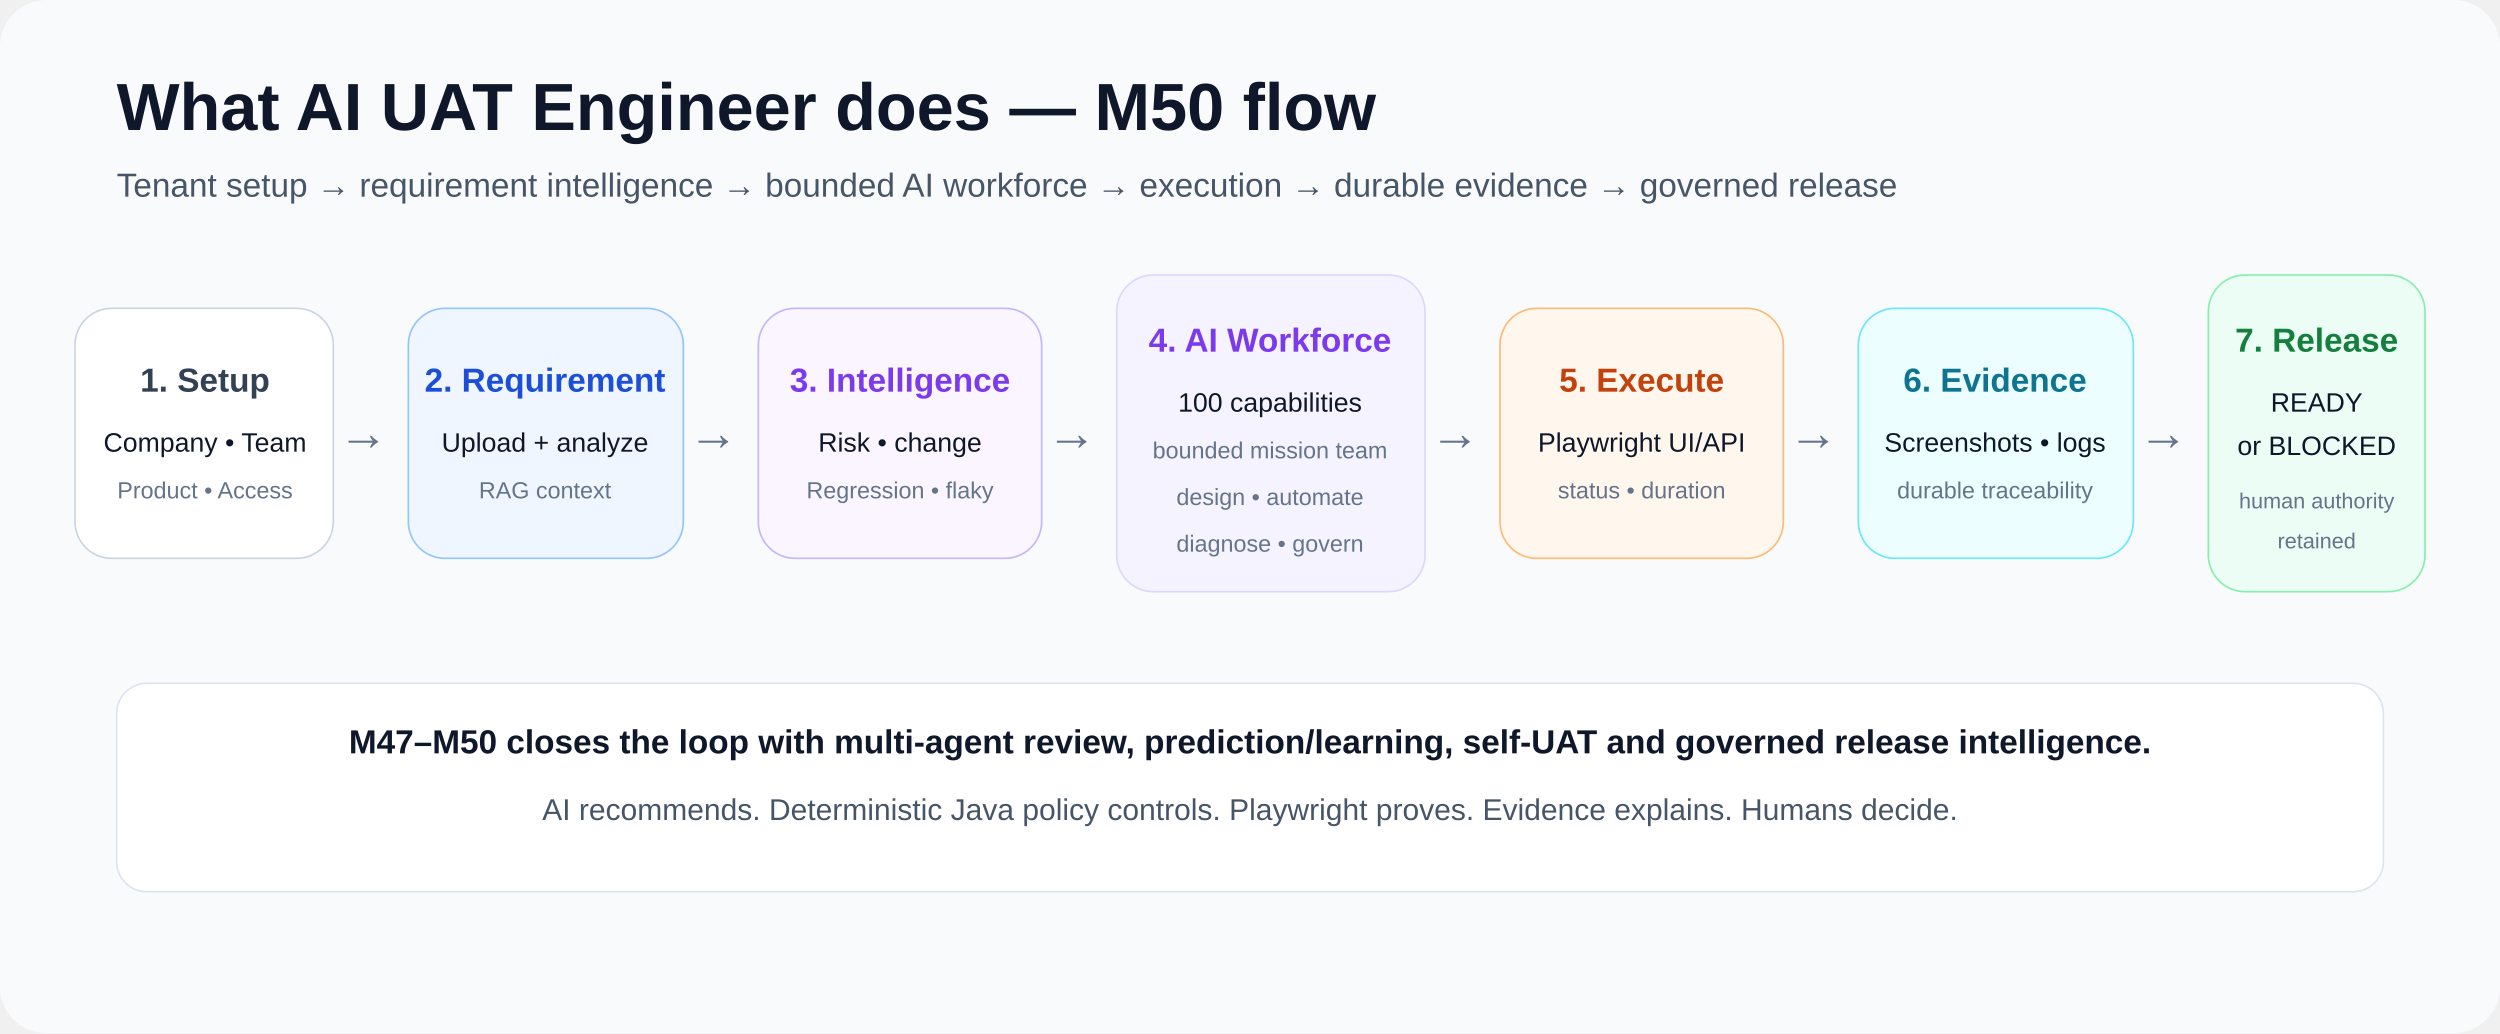
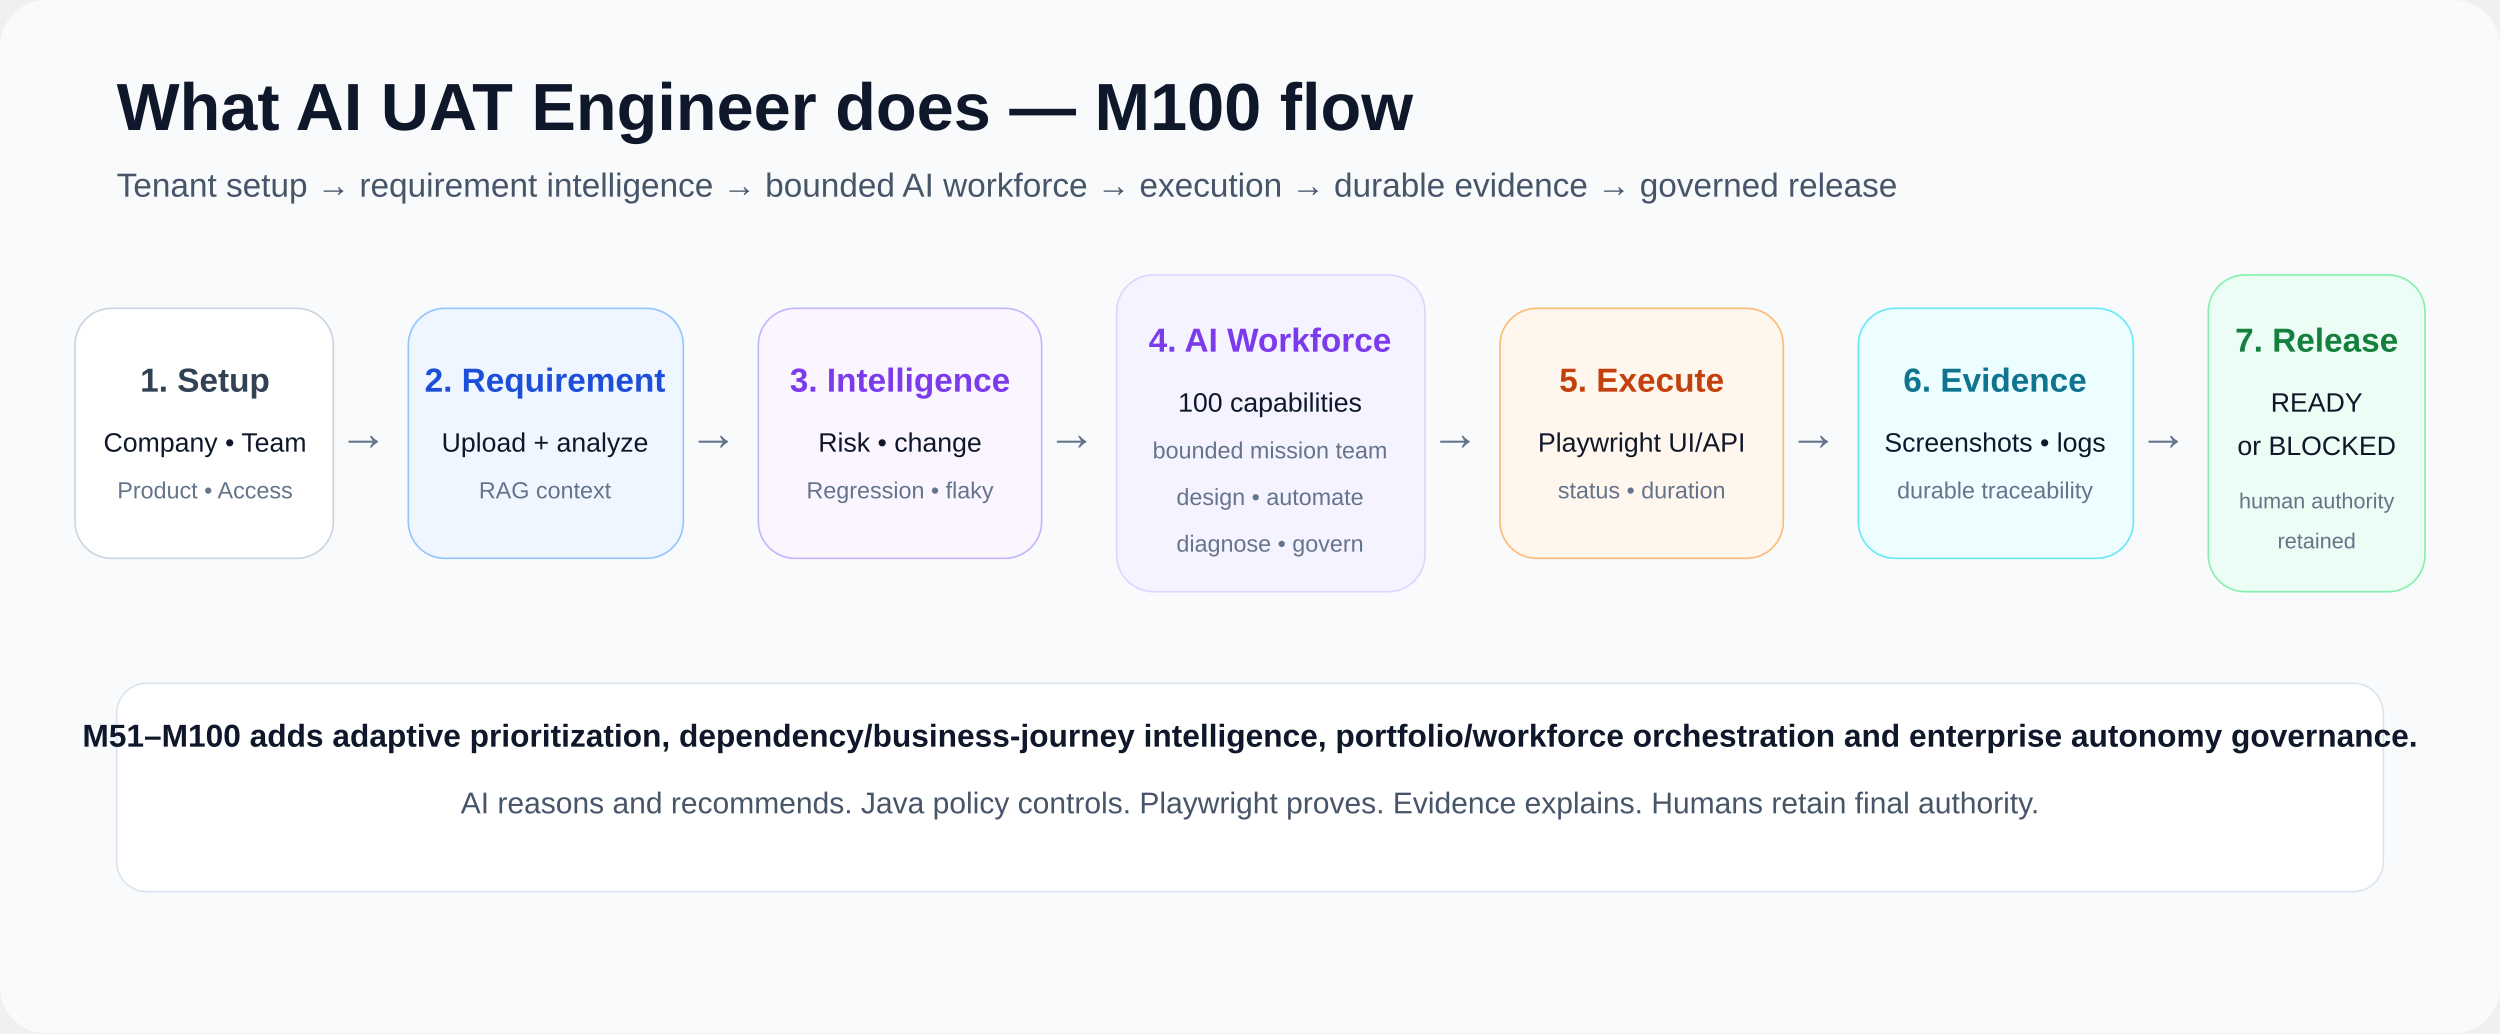
<svg xmlns="http://www.w3.org/2000/svg" width="1500" height="620" viewBox="0 0 1500 620">
  <rect width="1500" height="620" rx="28" fill="#f8fafc" />
-   <text x="70" y="78" fill="#0f172a" font-family="Arial,sans-serif" font-size="40" font-weight="700">What AI UAT Engineer does — M50 flow</text>
+   <text x="70" y="78" fill="#0f172a" font-family="Arial,sans-serif" font-size="40" font-weight="700">What AI UAT Engineer does — M100 flow</text>
  <text x="70" y="118" fill="#475569" font-family="Arial,sans-serif" font-size="20">Tenant setup → requirement intelligence → bounded AI workforce → execution → durable evidence → governed release</text>
  <g font-family="Arial,sans-serif" text-anchor="middle">
    <g transform="translate(45 185)">
      <rect width="155" height="150" rx="22" fill="#fff" stroke="#cbd5e1" />
      <text x="78" y="50" fill="#334155" font-size="20" font-weight="700">1. Setup</text>
      <text x="78" y="86" fill="#0f172a" font-size="16">Company • Team</text>
      <text x="78" y="114" fill="#64748b" font-size="14">Product • Access</text>
    </g>
    <text x="218" y="270" fill="#64748b" font-size="30">→</text>
    <g transform="translate(245 185)">
      <rect width="165" height="150" rx="22" fill="#eff6ff" stroke="#93c5fd" />
      <text x="82" y="50" fill="#1d4ed8" font-size="20" font-weight="700">2. Requirement</text>
      <text x="82" y="86" fill="#0f172a" font-size="16">Upload + analyze</text>
      <text x="82" y="114" fill="#64748b" font-size="14">RAG context</text>
    </g>
    <text x="428" y="270" fill="#64748b" font-size="30">→</text>
    <g transform="translate(455 185)">
      <rect width="170" height="150" rx="22" fill="#faf5ff" stroke="#c4b5fd" />
      <text x="85" y="50" fill="#7c3aed" font-size="20" font-weight="700">3. Intelligence</text>
      <text x="85" y="86" fill="#0f172a" font-size="16">Risk • change</text>
      <text x="85" y="114" fill="#64748b" font-size="14">Regression • flaky</text>
    </g>
    <text x="643" y="270" fill="#64748b" font-size="30">→</text>
    <g transform="translate(670 165)">
      <rect width="185" height="190" rx="22" fill="#f5f3ff" stroke="#ddd6fe" />
      <text x="92" y="46" fill="#7c3aed" font-size="20" font-weight="700">4. AI Workforce</text>
      <text x="92" y="82" fill="#0f172a" font-size="16">100 capabilities</text>
      <text x="92" y="110" fill="#64748b" font-size="14">bounded mission team</text>
      <text x="92" y="138" fill="#64748b" font-size="14">design • automate</text>
      <text x="92" y="166" fill="#64748b" font-size="14">diagnose • govern</text>
    </g>
    <text x="873" y="270" fill="#64748b" font-size="30">→</text>
    <g transform="translate(900 185)">
      <rect width="170" height="150" rx="22" fill="#fff7ed" stroke="#fdba74" />
      <text x="85" y="50" fill="#c2410c" font-size="20" font-weight="700">5. Execute</text>
      <text x="85" y="86" fill="#0f172a" font-size="16">Playwright UI/API</text>
      <text x="85" y="114" fill="#64748b" font-size="14">status • duration</text>
    </g>
    <text x="1088" y="270" fill="#64748b" font-size="30">→</text>
    <g transform="translate(1115 185)">
      <rect width="165" height="150" rx="22" fill="#ecfeff" stroke="#67e8f9" />
      <text x="82" y="50" fill="#0e7490" font-size="20" font-weight="700">6. Evidence</text>
      <text x="82" y="86" fill="#0f172a" font-size="16">Screenshots • logs</text>
      <text x="82" y="114" fill="#64748b" font-size="14">durable traceability</text>
    </g>
    <text x="1298" y="270" fill="#64748b" font-size="30">→</text>
    <g transform="translate(1325 165)">
      <rect width="130" height="190" rx="22" fill="#ecfdf5" stroke="#86efac" />
      <text x="65" y="46" fill="#15803d" font-size="20" font-weight="700">7. Release</text>
      <text x="65" y="82" fill="#0f172a" font-size="16">READY</text>
      <text x="65" y="108" fill="#0f172a" font-size="16">or BLOCKED</text>
      <text x="65" y="140" fill="#64748b" font-size="13">human authority</text>
      <text x="65" y="164" fill="#64748b" font-size="13">retained</text>
    </g>
  </g>
  <rect x="70" y="410" width="1360" height="125" rx="18" fill="#fff" stroke="#dbe4ef" />
-   <text x="750" y="452" text-anchor="middle" fill="#0f172a" font-family="Arial,sans-serif" font-size="20" font-weight="700">M47–M50 closes the loop with multi-agent review, prediction/learning, self-UAT and governed release intelligence.</text>
-   <text x="750" y="492" text-anchor="middle" fill="#475569" font-family="Arial,sans-serif" font-size="18">AI recommends. Deterministic Java policy controls. Playwright proves. Evidence explains. Humans decide.</text>
+   <text x="750" y="448" text-anchor="middle" fill="#0f172a" font-family="Arial,sans-serif" font-size="19" font-weight="700">M51–M100 adds adaptive prioritization, dependency/business-journey intelligence, portfolio/workforce orchestration and enterprise autonomy governance.</text>
+   <text x="750" y="488" text-anchor="middle" fill="#475569" font-family="Arial,sans-serif" font-size="18">AI reasons and recommends. Java policy controls. Playwright proves. Evidence explains. Humans retain final authority.</text>
</svg>
